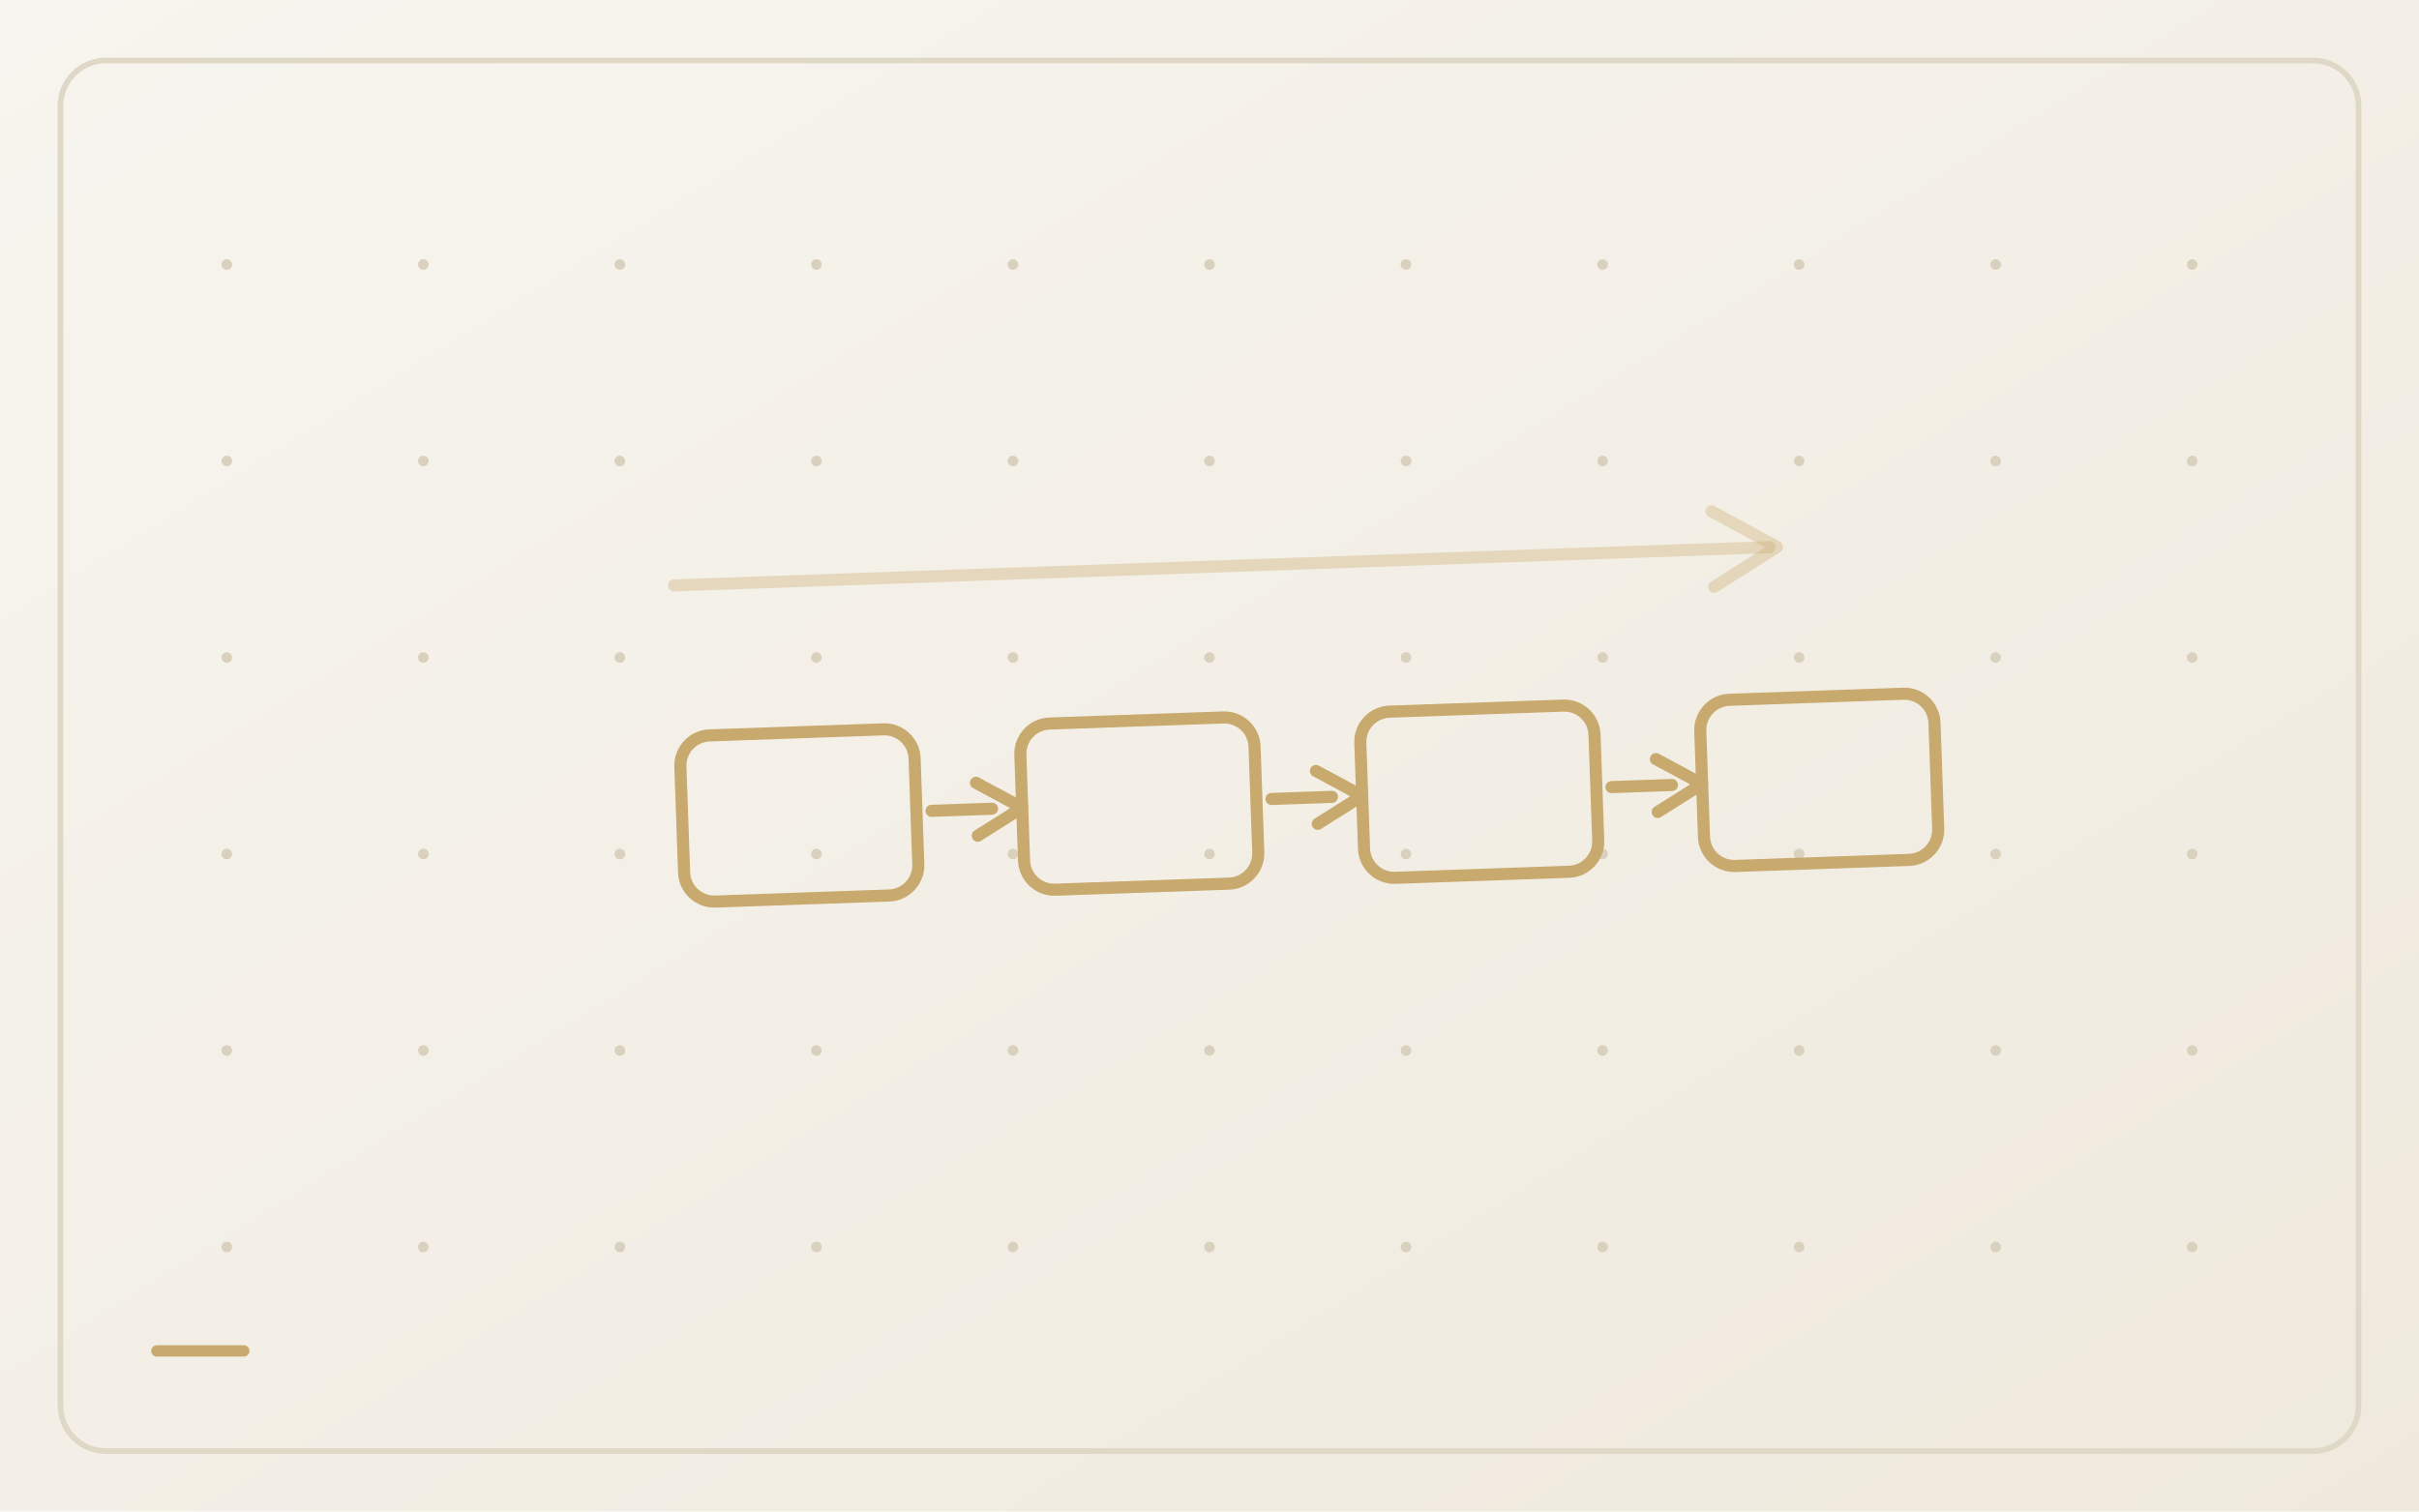
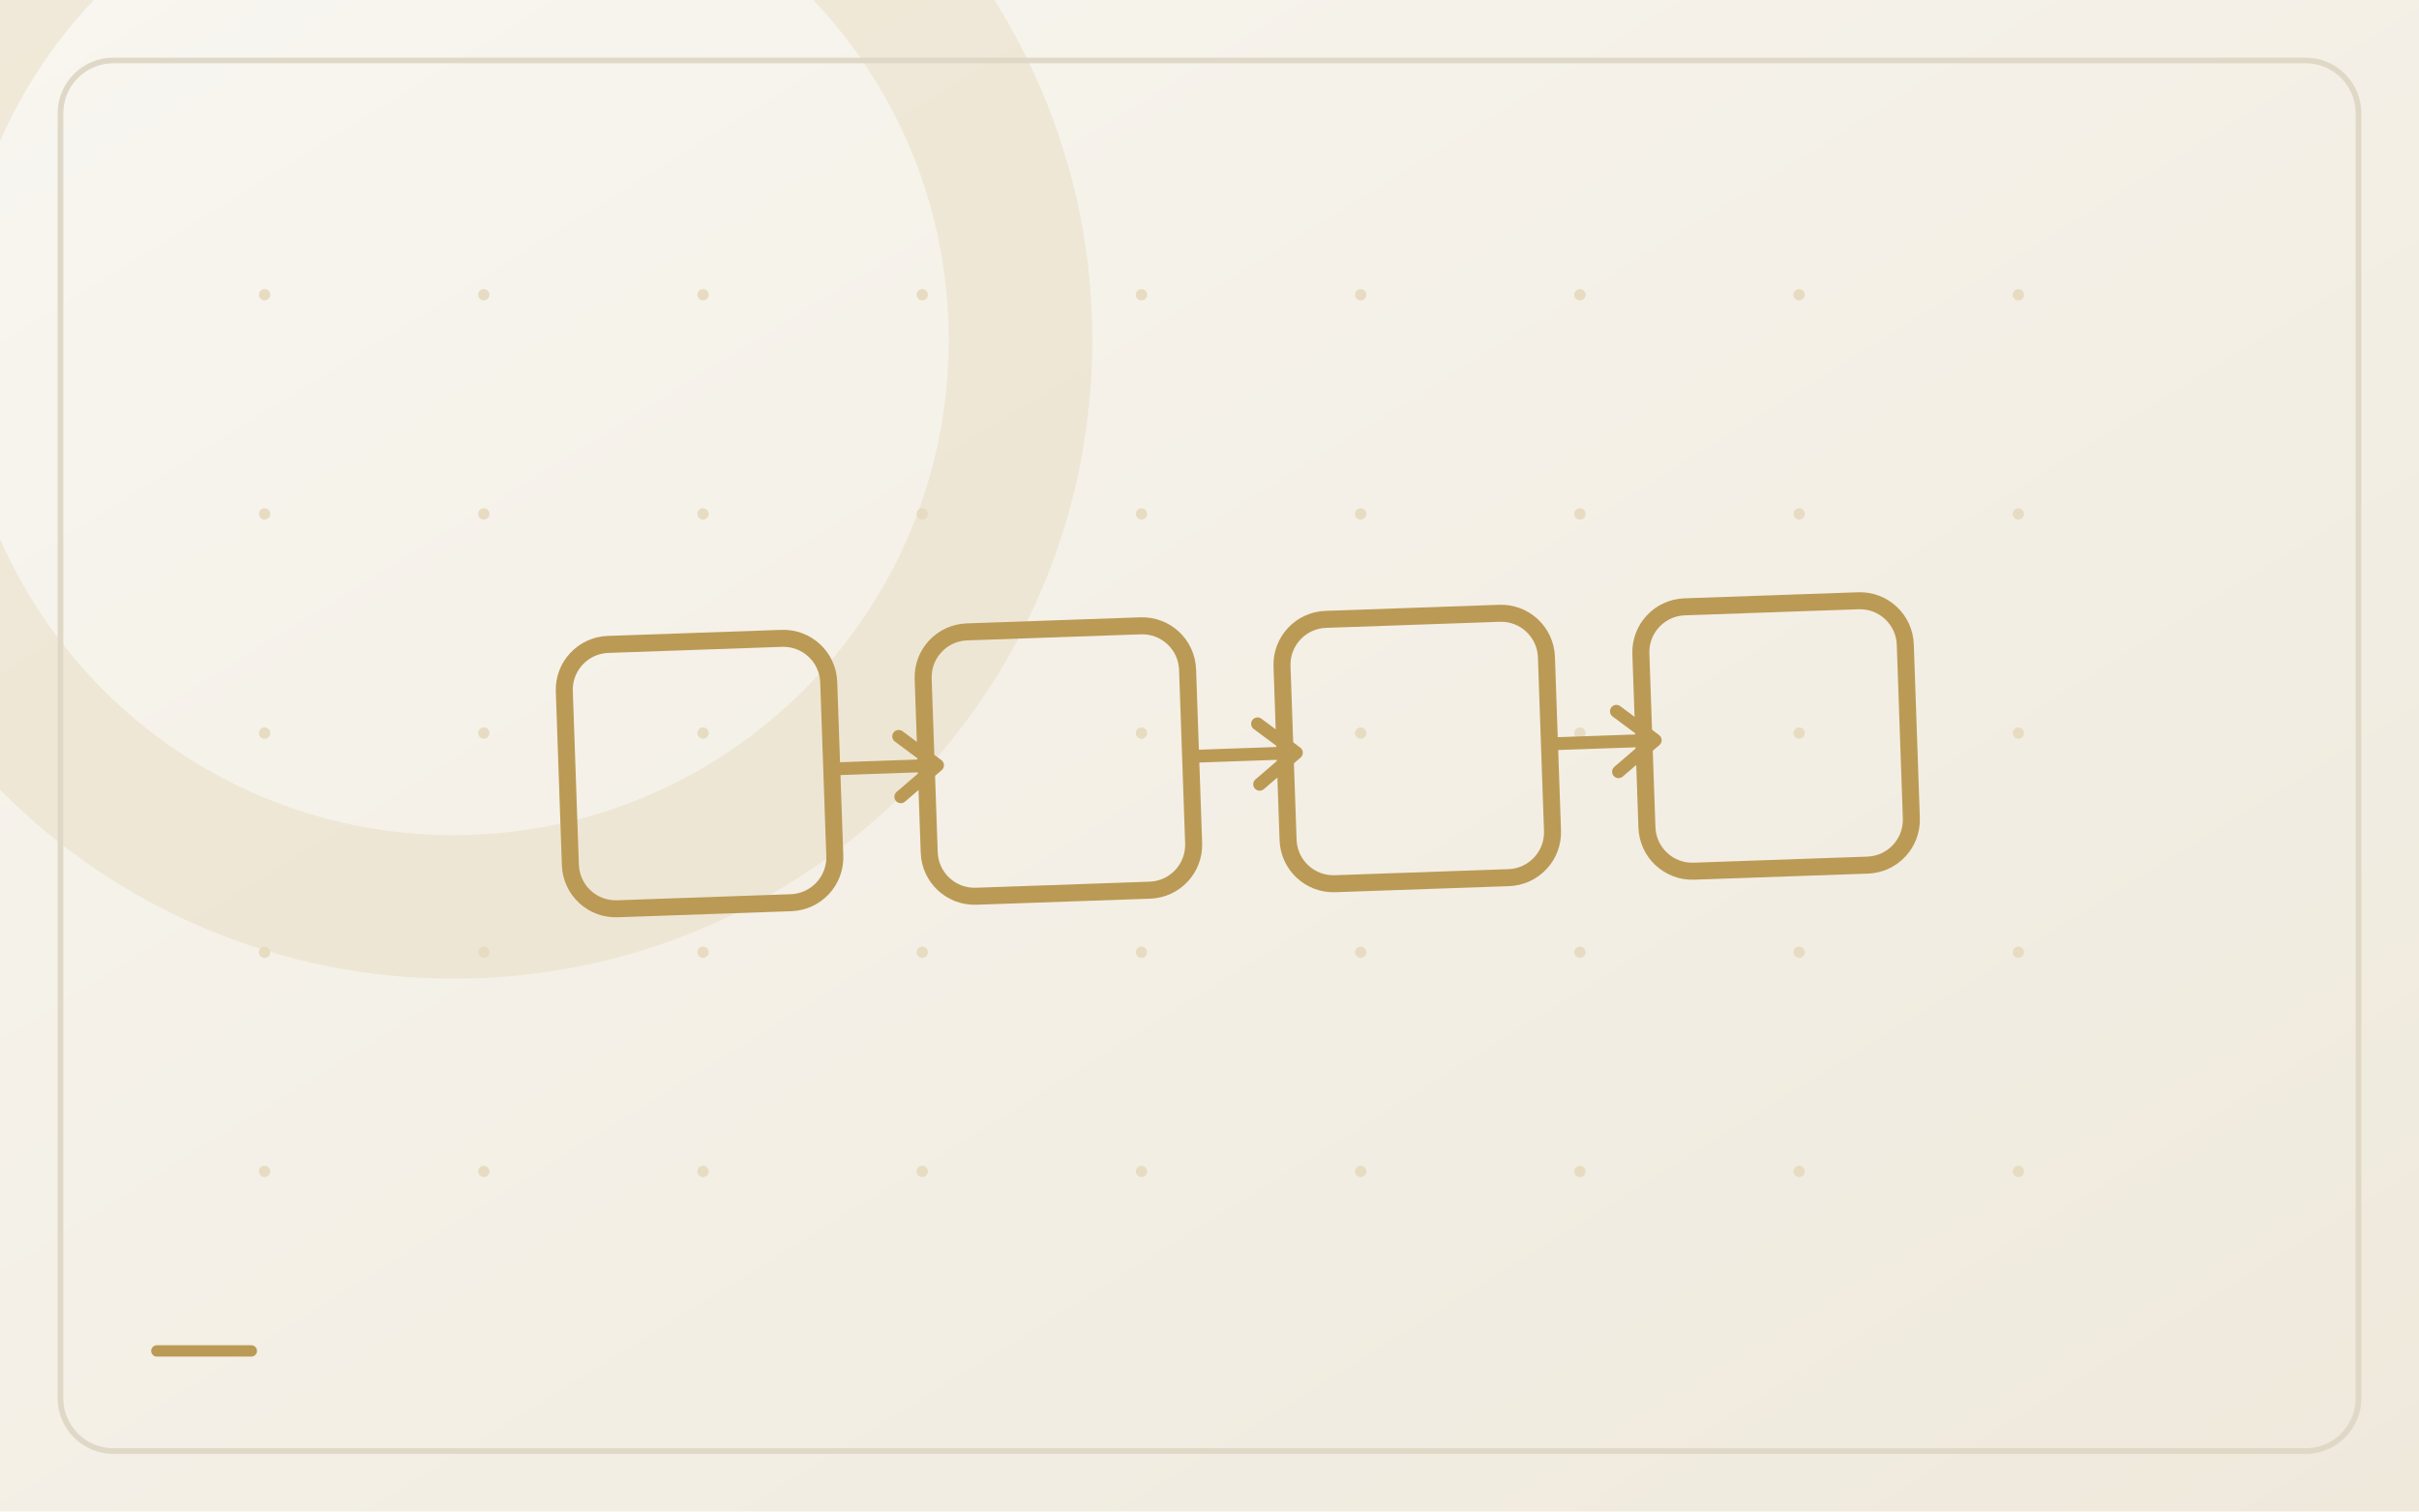
<svg xmlns="http://www.w3.org/2000/svg" viewBox="0 0 640 400" width="640" height="400">
  <defs>
    <linearGradient id="bg" x1="0" y1="0" x2="1" y2="1">
-       <stop offset="0" stop-color="#f7f5ef" />
-       <stop offset="1" stop-color="#efe9dd" />
+       <stop offset="0" stop-color="#f8f6f0" />
+       <stop offset="1" stop-color="#efe9dc" />
    </linearGradient>
  </defs>
  <rect width="640" height="400" fill="url(#bg)" />
-   <circle cx="60" cy="70" r="1.4" fill="#d9d0bd" />
-   <circle cx="60" cy="122" r="1.4" fill="#d9d0bd" />
-   <circle cx="60" cy="174" r="1.4" fill="#d9d0bd" />
-   <circle cx="60" cy="226" r="1.4" fill="#d9d0bd" />
-   <circle cx="60" cy="278" r="1.4" fill="#d9d0bd" />
-   <circle cx="60" cy="330" r="1.4" fill="#d9d0bd" />
-   <circle cx="112" cy="70" r="1.4" fill="#d9d0bd" />
-   <circle cx="112" cy="122" r="1.4" fill="#d9d0bd" />
-   <circle cx="112" cy="174" r="1.4" fill="#d9d0bd" />
-   <circle cx="112" cy="226" r="1.4" fill="#d9d0bd" />
-   <circle cx="112" cy="278" r="1.4" fill="#d9d0bd" />
-   <circle cx="112" cy="330" r="1.4" fill="#d9d0bd" />
-   <circle cx="164" cy="70" r="1.4" fill="#d9d0bd" />
-   <circle cx="164" cy="122" r="1.4" fill="#d9d0bd" />
-   <circle cx="164" cy="174" r="1.4" fill="#d9d0bd" />
-   <circle cx="164" cy="226" r="1.4" fill="#d9d0bd" />
-   <circle cx="164" cy="278" r="1.4" fill="#d9d0bd" />
-   <circle cx="164" cy="330" r="1.4" fill="#d9d0bd" />
-   <circle cx="216" cy="70" r="1.4" fill="#d9d0bd" />
-   <circle cx="216" cy="122" r="1.4" fill="#d9d0bd" />
-   <circle cx="216" cy="174" r="1.4" fill="#d9d0bd" />
-   <circle cx="216" cy="226" r="1.4" fill="#d9d0bd" />
-   <circle cx="216" cy="278" r="1.4" fill="#d9d0bd" />
-   <circle cx="216" cy="330" r="1.4" fill="#d9d0bd" />
-   <circle cx="268" cy="70" r="1.4" fill="#d9d0bd" />
-   <circle cx="268" cy="122" r="1.4" fill="#d9d0bd" />
-   <circle cx="268" cy="174" r="1.4" fill="#d9d0bd" />
-   <circle cx="268" cy="226" r="1.4" fill="#d9d0bd" />
-   <circle cx="268" cy="278" r="1.4" fill="#d9d0bd" />
-   <circle cx="268" cy="330" r="1.4" fill="#d9d0bd" />
-   <circle cx="320" cy="70" r="1.4" fill="#d9d0bd" />
-   <circle cx="320" cy="122" r="1.4" fill="#d9d0bd" />
-   <circle cx="320" cy="174" r="1.4" fill="#d9d0bd" />
-   <circle cx="320" cy="226" r="1.4" fill="#d9d0bd" />
-   <circle cx="320" cy="278" r="1.4" fill="#d9d0bd" />
-   <circle cx="320" cy="330" r="1.4" fill="#d9d0bd" />
-   <circle cx="372" cy="70" r="1.4" fill="#d9d0bd" />
-   <circle cx="372" cy="122" r="1.4" fill="#d9d0bd" />
-   <circle cx="372" cy="174" r="1.4" fill="#d9d0bd" />
-   <circle cx="372" cy="226" r="1.4" fill="#d9d0bd" />
-   <circle cx="372" cy="278" r="1.4" fill="#d9d0bd" />
-   <circle cx="372" cy="330" r="1.4" fill="#d9d0bd" />
-   <circle cx="424" cy="70" r="1.4" fill="#d9d0bd" />
-   <circle cx="424" cy="122" r="1.4" fill="#d9d0bd" />
-   <circle cx="424" cy="174" r="1.4" fill="#d9d0bd" />
-   <circle cx="424" cy="226" r="1.4" fill="#d9d0bd" />
-   <circle cx="424" cy="278" r="1.4" fill="#d9d0bd" />
-   <circle cx="424" cy="330" r="1.4" fill="#d9d0bd" />
-   <circle cx="476" cy="70" r="1.4" fill="#d9d0bd" />
-   <circle cx="476" cy="122" r="1.4" fill="#d9d0bd" />
-   <circle cx="476" cy="174" r="1.4" fill="#d9d0bd" />
-   <circle cx="476" cy="226" r="1.4" fill="#d9d0bd" />
-   <circle cx="476" cy="278" r="1.4" fill="#d9d0bd" />
-   <circle cx="476" cy="330" r="1.4" fill="#d9d0bd" />
-   <circle cx="528" cy="70" r="1.4" fill="#d9d0bd" />
-   <circle cx="528" cy="122" r="1.4" fill="#d9d0bd" />
-   <circle cx="528" cy="174" r="1.4" fill="#d9d0bd" />
-   <circle cx="528" cy="226" r="1.4" fill="#d9d0bd" />
-   <circle cx="528" cy="278" r="1.4" fill="#d9d0bd" />
-   <circle cx="528" cy="330" r="1.4" fill="#d9d0bd" />
-   <circle cx="580" cy="70" r="1.4" fill="#d9d0bd" />
-   <circle cx="580" cy="122" r="1.4" fill="#d9d0bd" />
-   <circle cx="580" cy="174" r="1.4" fill="#d9d0bd" />
-   <circle cx="580" cy="226" r="1.4" fill="#d9d0bd" />
-   <circle cx="580" cy="278" r="1.4" fill="#d9d0bd" />
-   <circle cx="580" cy="330" r="1.4" fill="#d9d0bd" />
-   <rect x="16" y="16" width="608" height="368" fill="none" stroke="#e0d8c7" stroke-width="1.5" rx="12" />
+   <circle cx="120" cy="90" r="150" fill="none" stroke="#e7dcc2" stroke-width="38" opacity="0.5" />
+   <circle cx="70" cy="78" r="1.5" fill="#e7dcc2" />
+   <circle cx="70" cy="136" r="1.5" fill="#e7dcc2" />
+   <circle cx="70" cy="194" r="1.5" fill="#e7dcc2" />
+   <circle cx="70" cy="252" r="1.5" fill="#e7dcc2" />
+   <circle cx="70" cy="310" r="1.5" fill="#e7dcc2" />
+   <circle cx="128" cy="78" r="1.5" fill="#e7dcc2" />
+   <circle cx="128" cy="136" r="1.5" fill="#e7dcc2" />
+   <circle cx="128" cy="194" r="1.5" fill="#e7dcc2" />
+   <circle cx="128" cy="252" r="1.5" fill="#e7dcc2" />
+   <circle cx="128" cy="310" r="1.5" fill="#e7dcc2" />
+   <circle cx="186" cy="78" r="1.5" fill="#e7dcc2" />
+   <circle cx="186" cy="136" r="1.5" fill="#e7dcc2" />
+   <circle cx="186" cy="194" r="1.5" fill="#e7dcc2" />
+   <circle cx="186" cy="252" r="1.5" fill="#e7dcc2" />
+   <circle cx="186" cy="310" r="1.5" fill="#e7dcc2" />
+   <circle cx="244" cy="78" r="1.5" fill="#e7dcc2" />
+   <circle cx="244" cy="136" r="1.5" fill="#e7dcc2" />
+   <circle cx="244" cy="194" r="1.5" fill="#e7dcc2" />
+   <circle cx="244" cy="252" r="1.5" fill="#e7dcc2" />
+   <circle cx="244" cy="310" r="1.5" fill="#e7dcc2" />
+   <circle cx="302" cy="78" r="1.5" fill="#e7dcc2" />
+   <circle cx="302" cy="136" r="1.5" fill="#e7dcc2" />
+   <circle cx="302" cy="194" r="1.5" fill="#e7dcc2" />
+   <circle cx="302" cy="252" r="1.5" fill="#e7dcc2" />
+   <circle cx="302" cy="310" r="1.5" fill="#e7dcc2" />
+   <circle cx="360" cy="78" r="1.5" fill="#e7dcc2" />
+   <circle cx="360" cy="136" r="1.5" fill="#e7dcc2" />
+   <circle cx="360" cy="194" r="1.5" fill="#e7dcc2" />
+   <circle cx="360" cy="252" r="1.5" fill="#e7dcc2" />
+   <circle cx="360" cy="310" r="1.5" fill="#e7dcc2" />
+   <circle cx="418" cy="78" r="1.5" fill="#e7dcc2" />
+   <circle cx="418" cy="136" r="1.5" fill="#e7dcc2" />
+   <circle cx="418" cy="194" r="1.5" fill="#e7dcc2" />
+   <circle cx="418" cy="252" r="1.5" fill="#e7dcc2" />
+   <circle cx="418" cy="310" r="1.5" fill="#e7dcc2" />
+   <circle cx="476" cy="78" r="1.5" fill="#e7dcc2" />
+   <circle cx="476" cy="136" r="1.5" fill="#e7dcc2" />
+   <circle cx="476" cy="194" r="1.5" fill="#e7dcc2" />
+   <circle cx="476" cy="252" r="1.5" fill="#e7dcc2" />
+   <circle cx="476" cy="310" r="1.5" fill="#e7dcc2" />
+   <circle cx="534" cy="78" r="1.5" fill="#e7dcc2" />
+   <circle cx="534" cy="136" r="1.5" fill="#e7dcc2" />
+   <circle cx="534" cy="194" r="1.5" fill="#e7dcc2" />
+   <circle cx="534" cy="252" r="1.5" fill="#e7dcc2" />
+   <circle cx="534" cy="310" r="1.5" fill="#e7dcc2" />
+   <rect x="16" y="16" width="608" height="368" fill="none" stroke="#e0d8c7" stroke-width="1.5" rx="14" />
  <g transform="rotate(-2 320 200)">
-     <rect x="180" y="190" width="62" height="44" rx="8" stroke="#c8a96e" fill="none" stroke-width="3.2" stroke-linecap="round" stroke-linejoin="round" />
-     <rect x="270" y="190" width="62" height="44" rx="8" stroke="#c8a96e" fill="none" stroke-width="3.2" stroke-linecap="round" stroke-linejoin="round" />
-     <rect x="360" y="190" width="62" height="44" rx="8" stroke="#c8a96e" fill="none" stroke-width="3.2" stroke-linecap="round" stroke-linejoin="round" />
-     <rect x="450" y="190" width="62" height="44" rx="8" stroke="#c8a96e" fill="none" stroke-width="3.2" stroke-linecap="round" stroke-linejoin="round" />
-     <path d="M246 212 H262" stroke="#c8a96e" fill="none" stroke-width="3.2" stroke-linecap="round" stroke-linejoin="round" />
-     <path d="M258 205 L270 212 L258 219" stroke="#c8a96e" fill="none" stroke-width="3.2" stroke-linecap="round" stroke-linejoin="round" />
-     <path d="M336 212 H352" stroke="#c8a96e" fill="none" stroke-width="3.2" stroke-linecap="round" stroke-linejoin="round" />
-     <path d="M348 205 L360 212 L348 219" stroke="#c8a96e" fill="none" stroke-width="3.2" stroke-linecap="round" stroke-linejoin="round" />
-     <path d="M426 212 H442" stroke="#c8a96e" fill="none" stroke-width="3.2" stroke-linecap="round" stroke-linejoin="round" />
-     <path d="M438 205 L450 212 L438 219" stroke="#c8a96e" fill="none" stroke-width="3.2" stroke-linecap="round" stroke-linejoin="round" />
-     <path d="M180 150 L470 150" stroke="#c8a96e" fill="none" stroke-width="3.2" stroke-linecap="round" stroke-linejoin="round" opacity="0.35" />
-     <path d="M455 140 L472 150 L455 160" stroke="#c8a96e" fill="none" stroke-width="3.2" stroke-linecap="round" stroke-linejoin="round" opacity="0.35" />
+     <rect x="150" y="165" width="70" height="70" rx="12" stroke="#bb9a55" fill="none" stroke-width="4.5" stroke-linecap="round" stroke-linejoin="round" />
+     <rect x="245" y="165" width="70" height="70" rx="12" stroke="#bb9a55" fill="none" stroke-width="4.5" stroke-linecap="round" stroke-linejoin="round" />
+     <rect x="340" y="165" width="70" height="70" rx="12" stroke="#bb9a55" fill="none" stroke-width="4.5" stroke-linecap="round" stroke-linejoin="round" />
+     <rect x="435" y="165" width="70" height="70" rx="12" stroke="#bb9a55" fill="none" stroke-width="4.5" stroke-linecap="round" stroke-linejoin="round" />
+     <path d="M222 200 h22 M238 192 l10 8 l-10 8" stroke="#bb9a55" fill="none" stroke-linecap="round" stroke-linejoin="round" stroke-width="3.4" />
+     <path d="M317 200 h22 M333 192 l10 8 l-10 8" stroke="#bb9a55" fill="none" stroke-linecap="round" stroke-linejoin="round" stroke-width="3.4" />
+     <path d="M412 200 h22 M428 192 l10 8 l-10 8" stroke="#bb9a55" fill="none" stroke-linecap="round" stroke-linejoin="round" stroke-width="3.4" />
  </g>
-   <rect x="40" y="356" width="26" height="3" rx="1.5" fill="#c8a96e" />
+   <rect x="40" y="356" width="28" height="3" rx="1.5" fill="#bb9a55" />
</svg>
